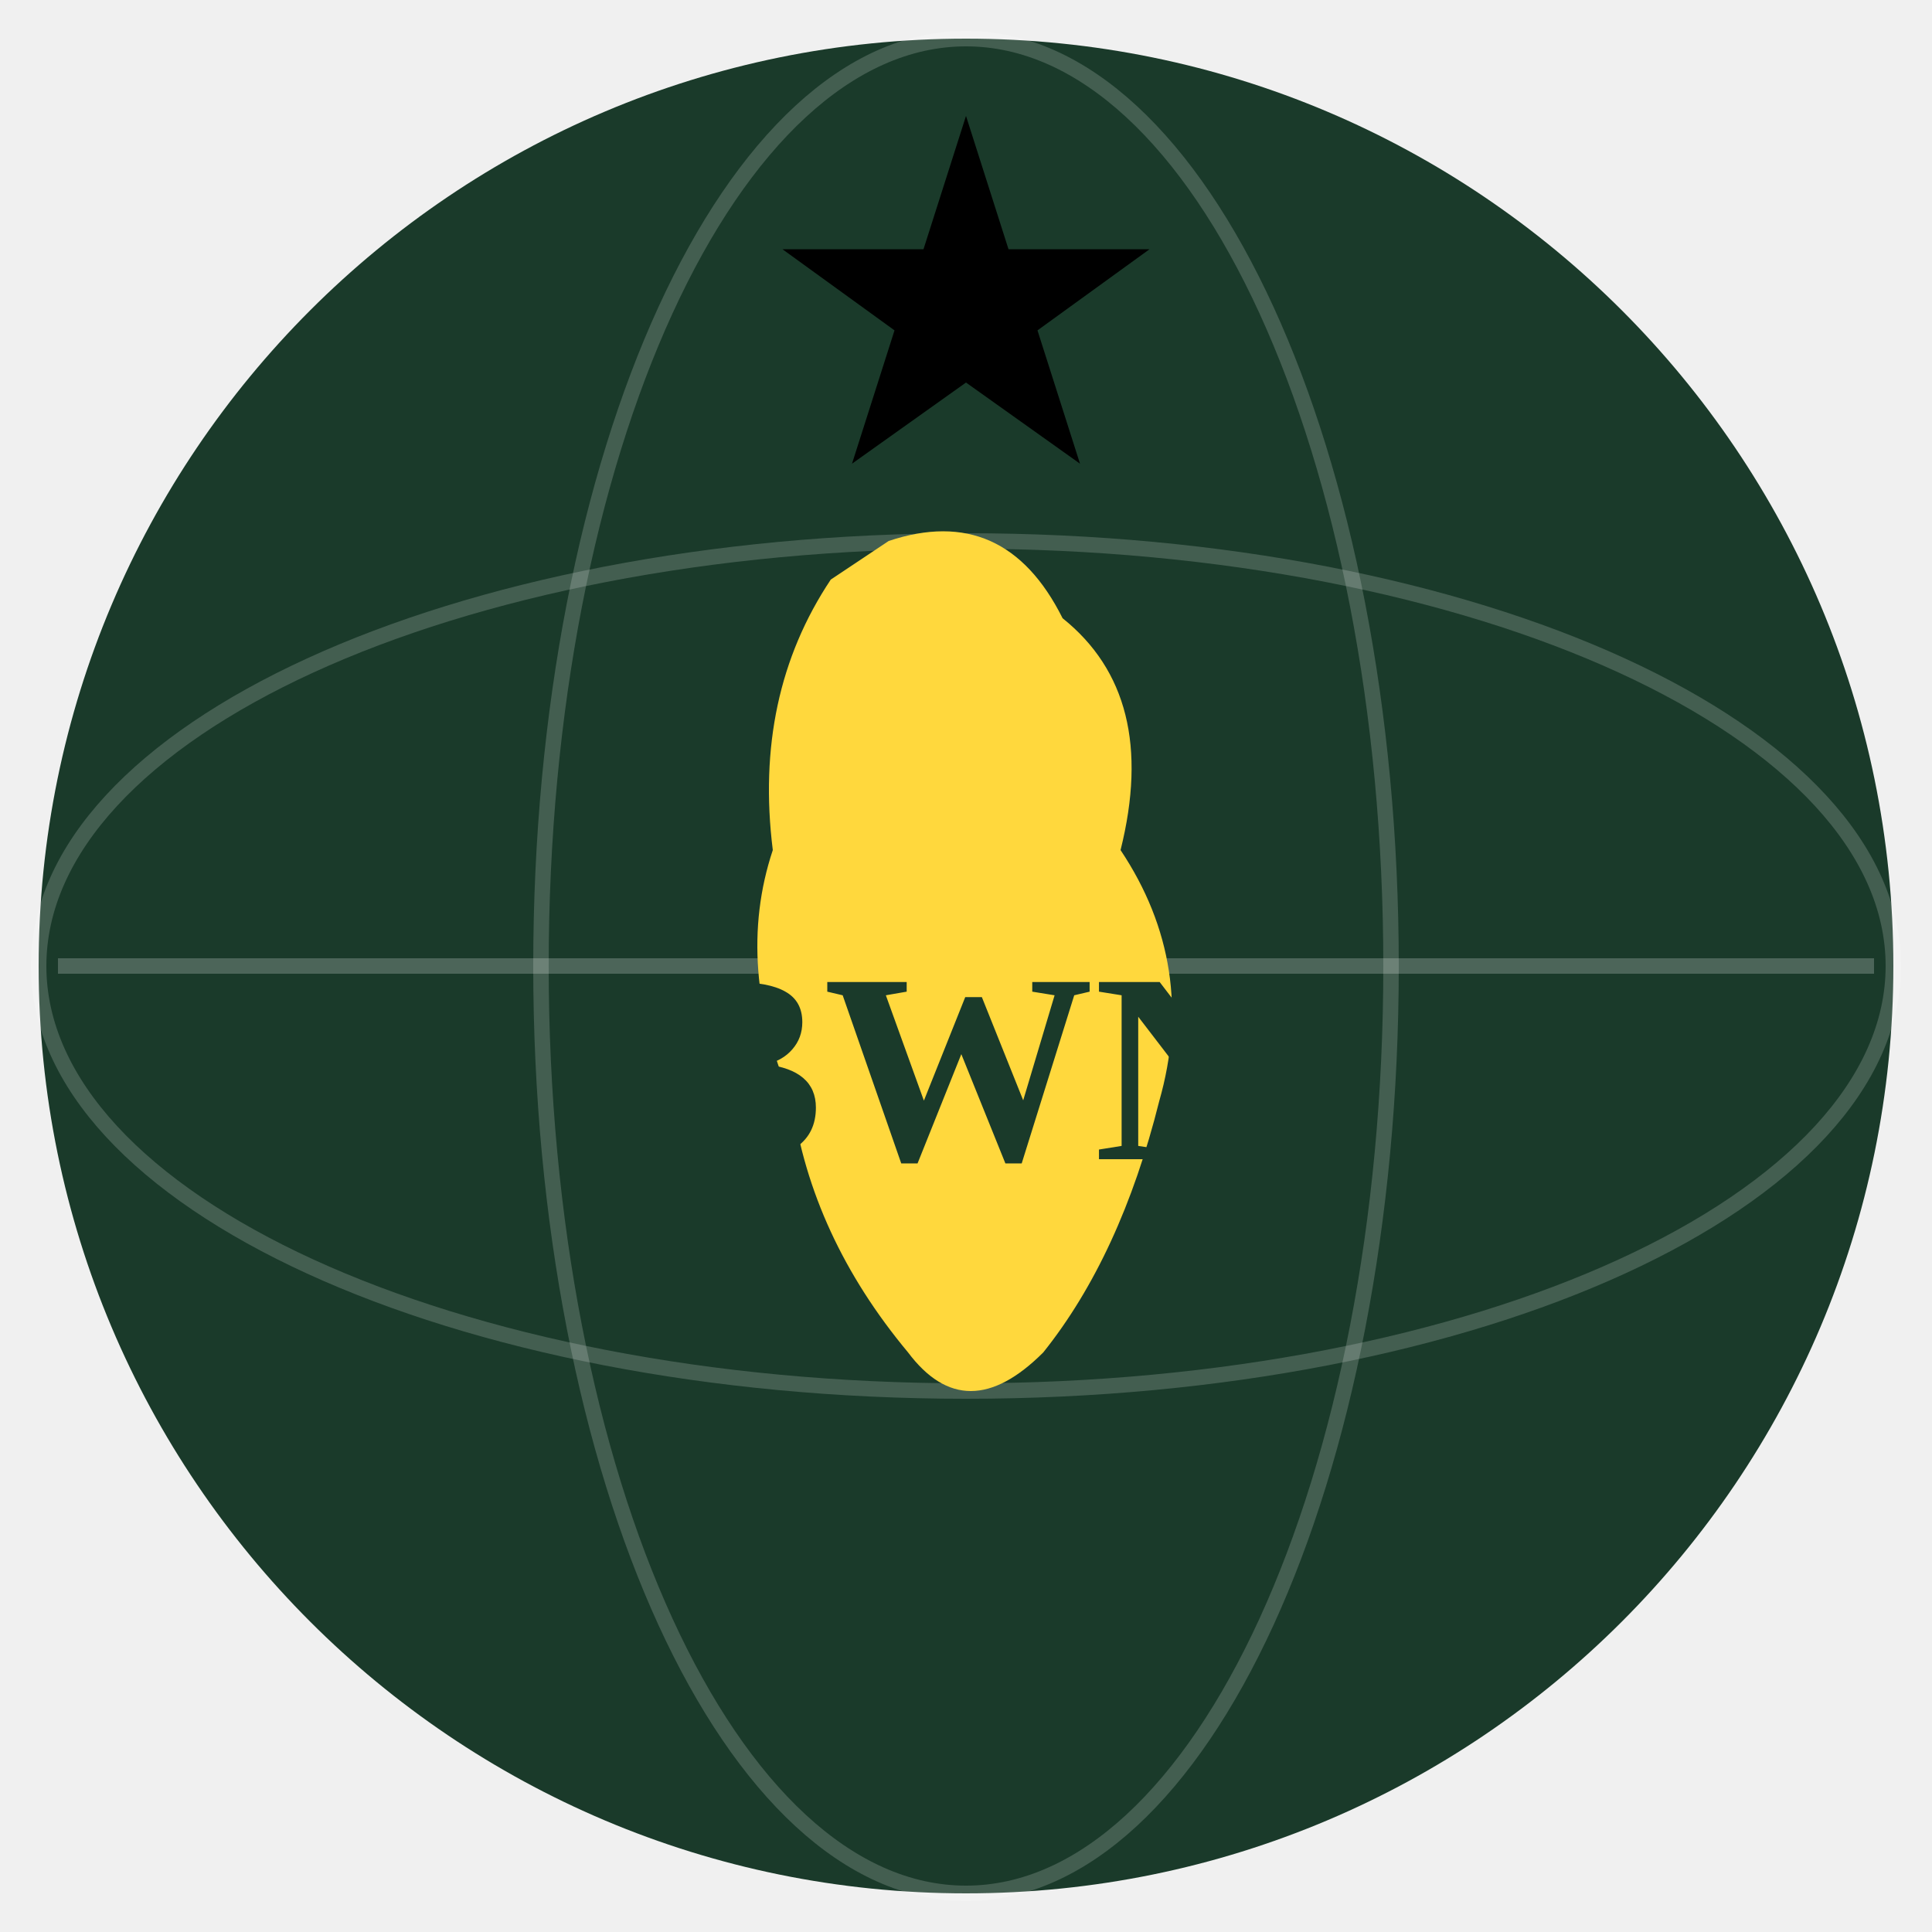
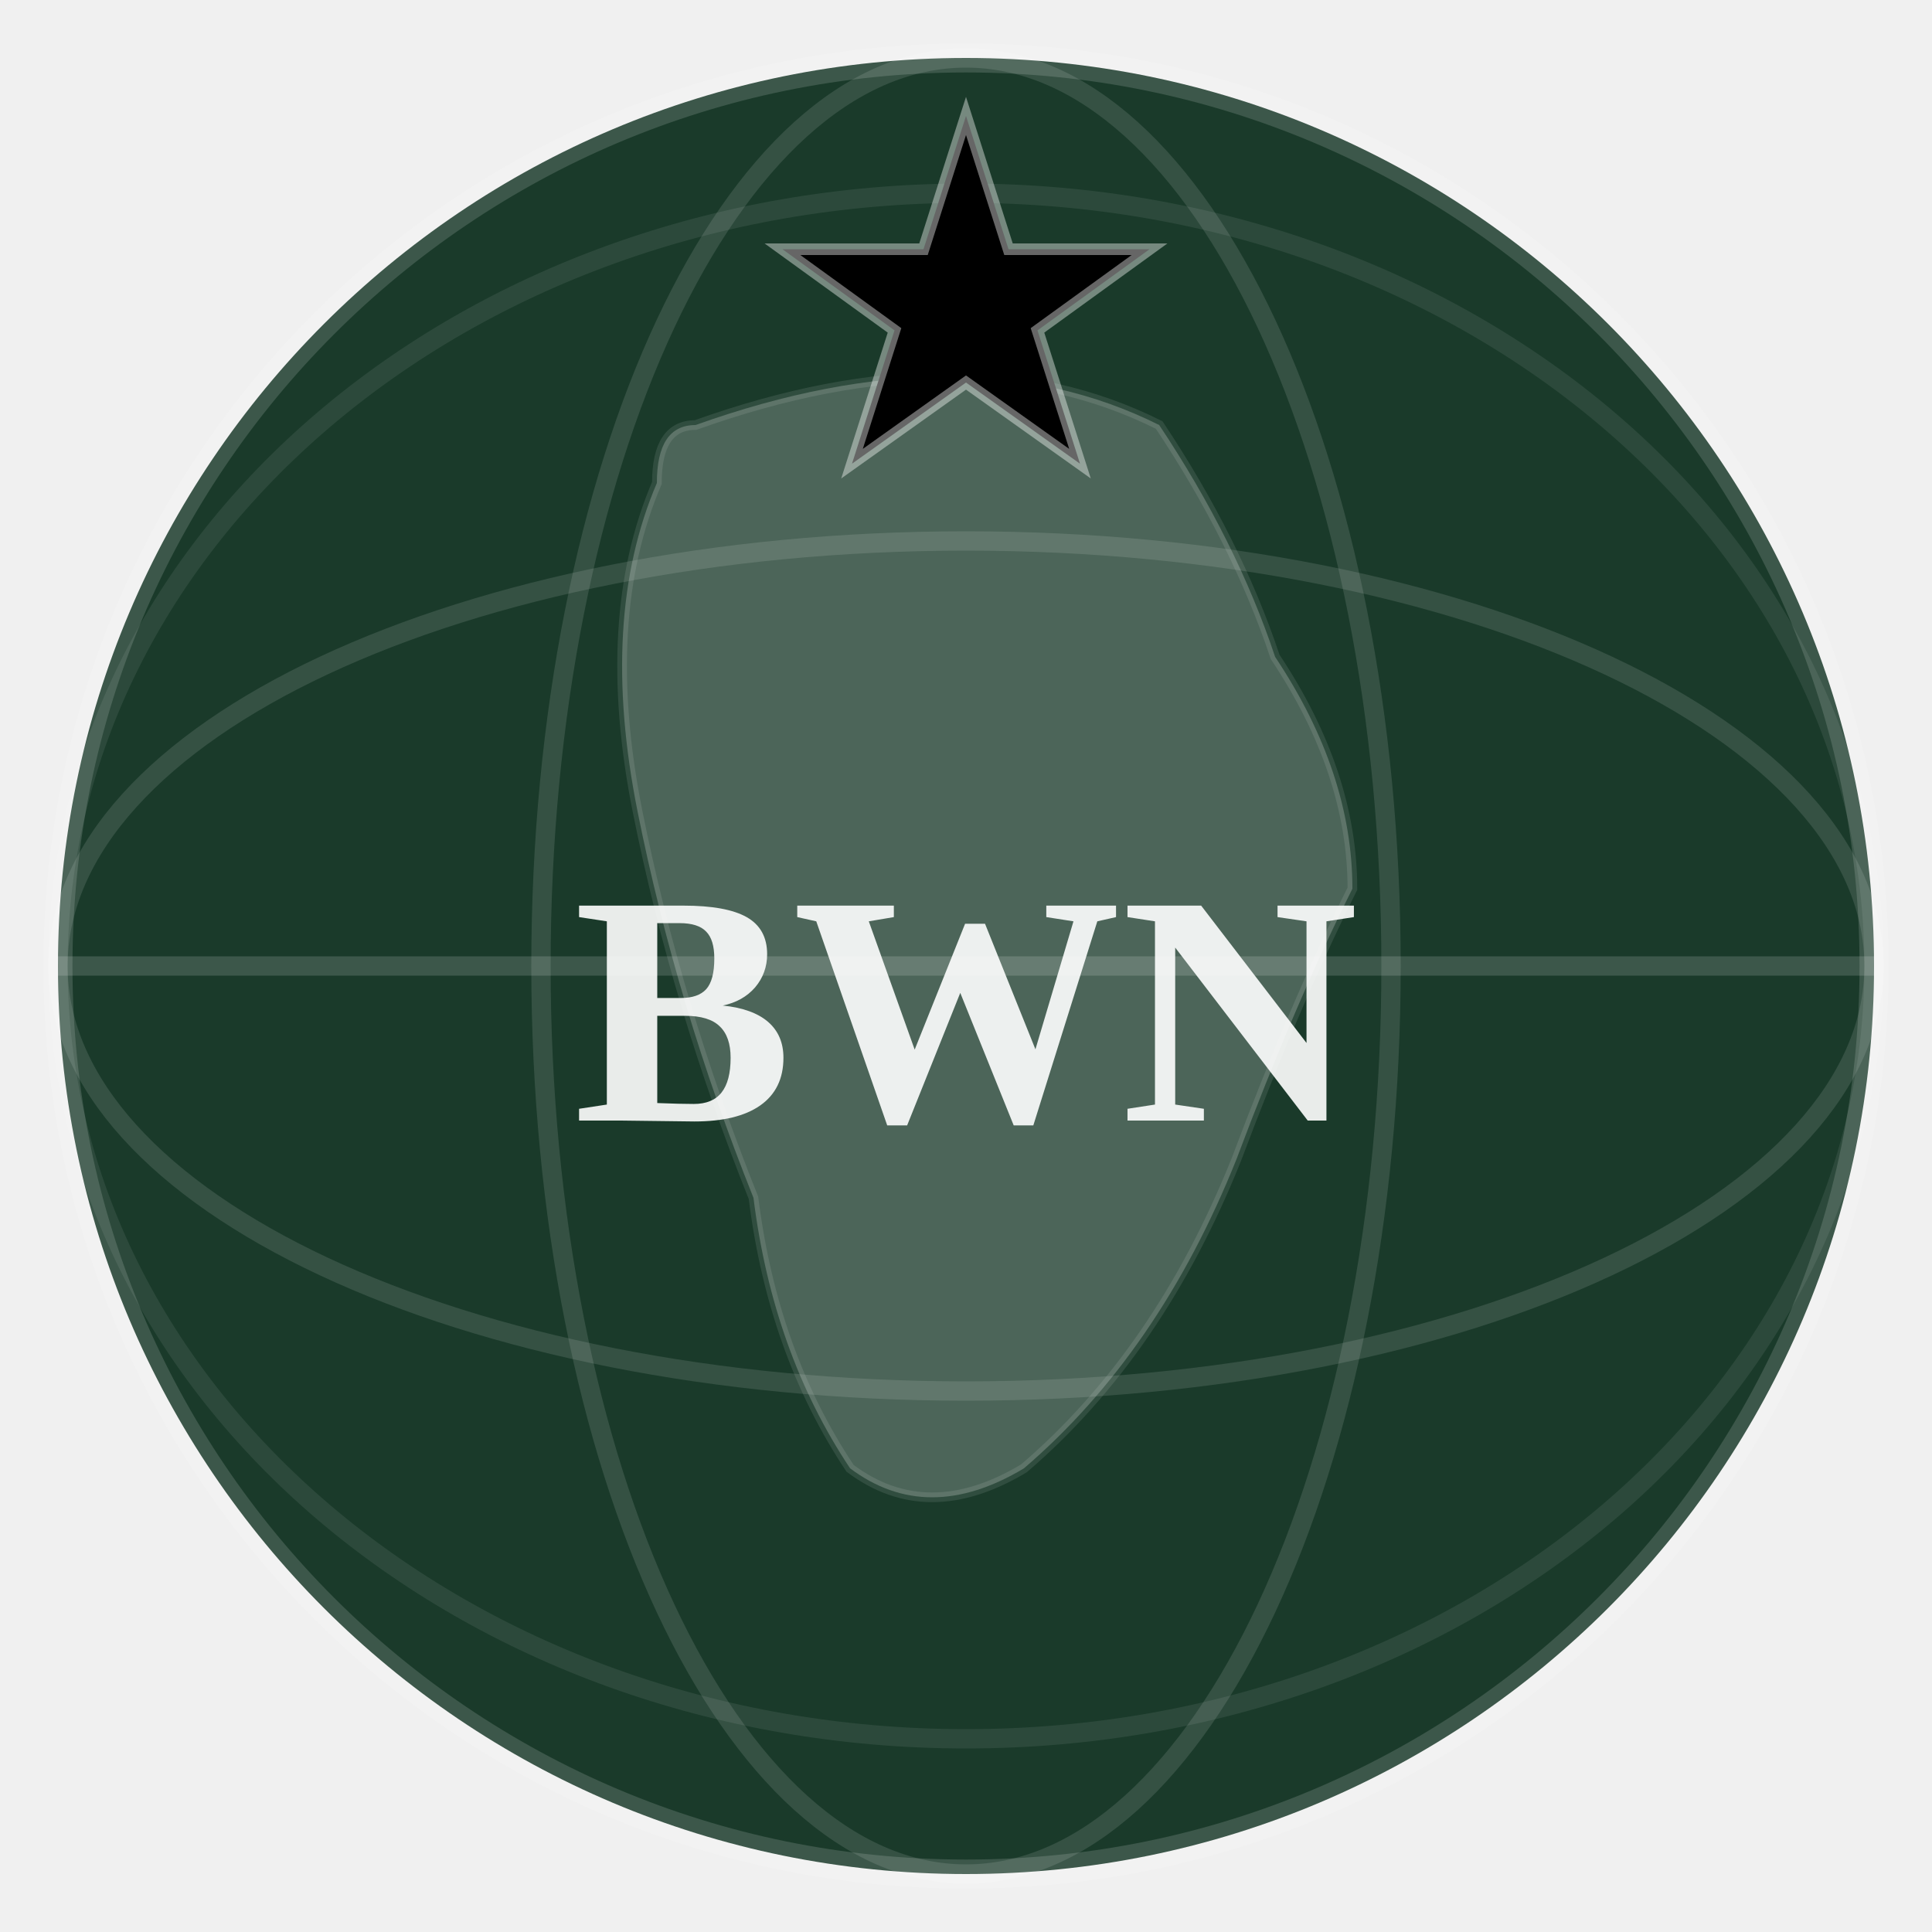
<svg xmlns="http://www.w3.org/2000/svg" viewBox="0 0 100 100" aria-hidden="true">
-   <circle cx="50" cy="50" r="48" fill="#1a3a2a" />
-   <ellipse cx="50" cy="50" rx="48" ry="22" fill="none" stroke="rgba(255,255,255,0.18)" stroke-width="0.8" />
-   <ellipse cx="50" cy="50" rx="22" ry="48" fill="none" stroke="rgba(255,255,255,0.18)" stroke-width="0.8" />
-   <line x1="3" y1="50" x2="97" y2="50" stroke="rgba(255,255,255,0.22)" stroke-width="0.8" />
-   <path d="M46 28 Q52 26 55 32 Q60 36 58 44 Q62 50 60 57 Q58 65 54 70 Q50 74 47 70 Q42 64 41 57 Q38 50 40 44 Q39 36 43 30 Z" fill="#ffd83d" />
-   <polygon points="50,6 52.2,12.9 59.5,12.9 53.7,17.1 55.9,24 50,19.8 44.1,24 46.3,17.1 40.5,12.9 47.8,12.9" fill="#000000" />
-   <text x="50" y="60" text-anchor="middle" font-family="Georgia, 'Times New Roman', serif" font-size="14" font-weight="bold" fill="#1a3a2a">BWN</text>
+   <circle cx="50" cy="50" r="47" fill="#1a3a2a" stroke="rgba(255,255,255,0.15)" stroke-width="1.5" />
+   <ellipse cx="50" cy="50" rx="47" ry="22" fill="none" stroke="rgba(255,255,255,0.12)" stroke-width="1" />
+   <ellipse cx="50" cy="50" rx="47" ry="40" fill="none" stroke="rgba(255,255,255,0.08)" stroke-width="1" />
+   <ellipse cx="50" cy="50" rx="22" ry="47" fill="none" stroke="rgba(255,255,255,0.12)" stroke-width="1" />
+   <line x1="3" y1="50" x2="97" y2="50" stroke="rgba(255,255,255,0.15)" stroke-width="1" />
+   <path d="M36 22 Q50 17 60 22 Q64 28 66 34 Q70 40 70 46 Q67 52 64 60 Q60 70 53 76 Q48 79 44 76 Q40 70 39 62 Q35 52 33 42 Q31 32 34 25 Q34 22 36 22 Z" fill="rgba(255,255,255,0.22)" stroke="rgba(255,255,255,0.1)" stroke-width="0.5" />
+   <polygon points="50,6 52.2,12.9 59.5,12.9 53.7,17.1 55.9,24 50,19.8 44.1,24 46.3,17.1 40.5,12.9 47.8,12.9" fill="#000000" stroke="rgba(255,255,255,0.4)" stroke-width="0.6" />
+   <text x="50" y="58" text-anchor="middle" font-family="Georgia, 'Times New Roman', serif" font-size="17" font-weight="bold" fill="white" opacity="0.9">BWN</text>
</svg>
